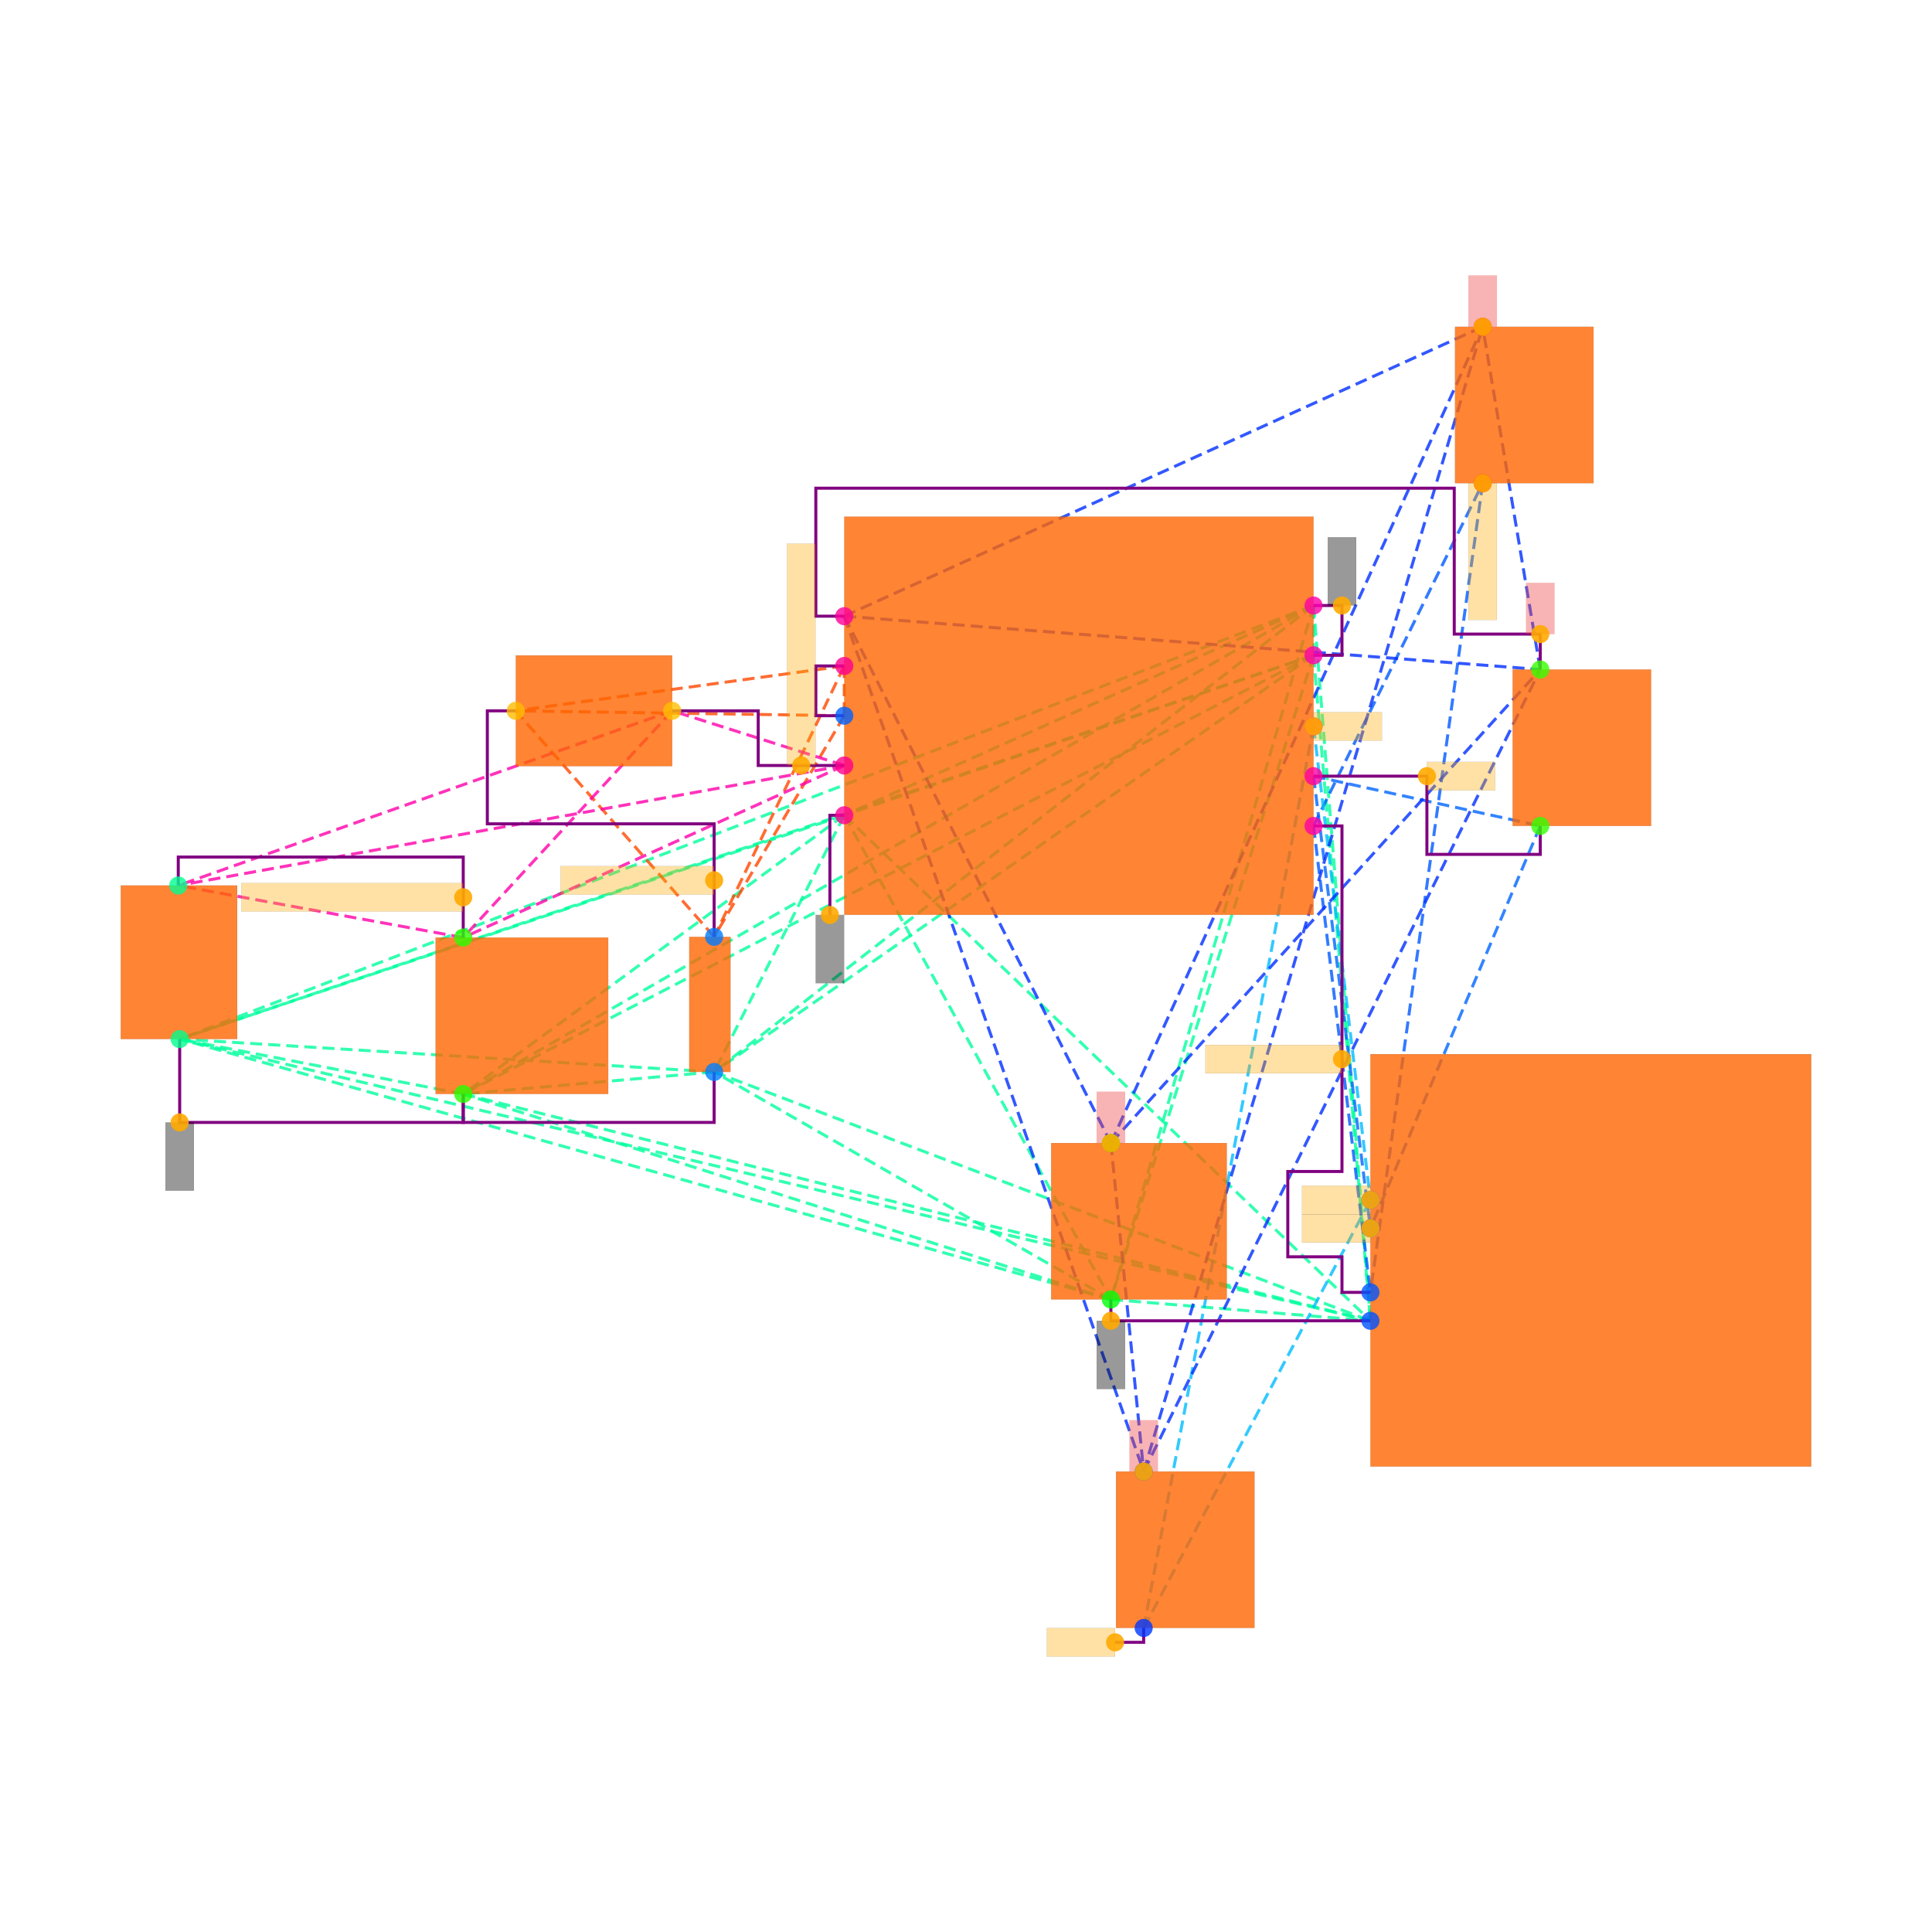
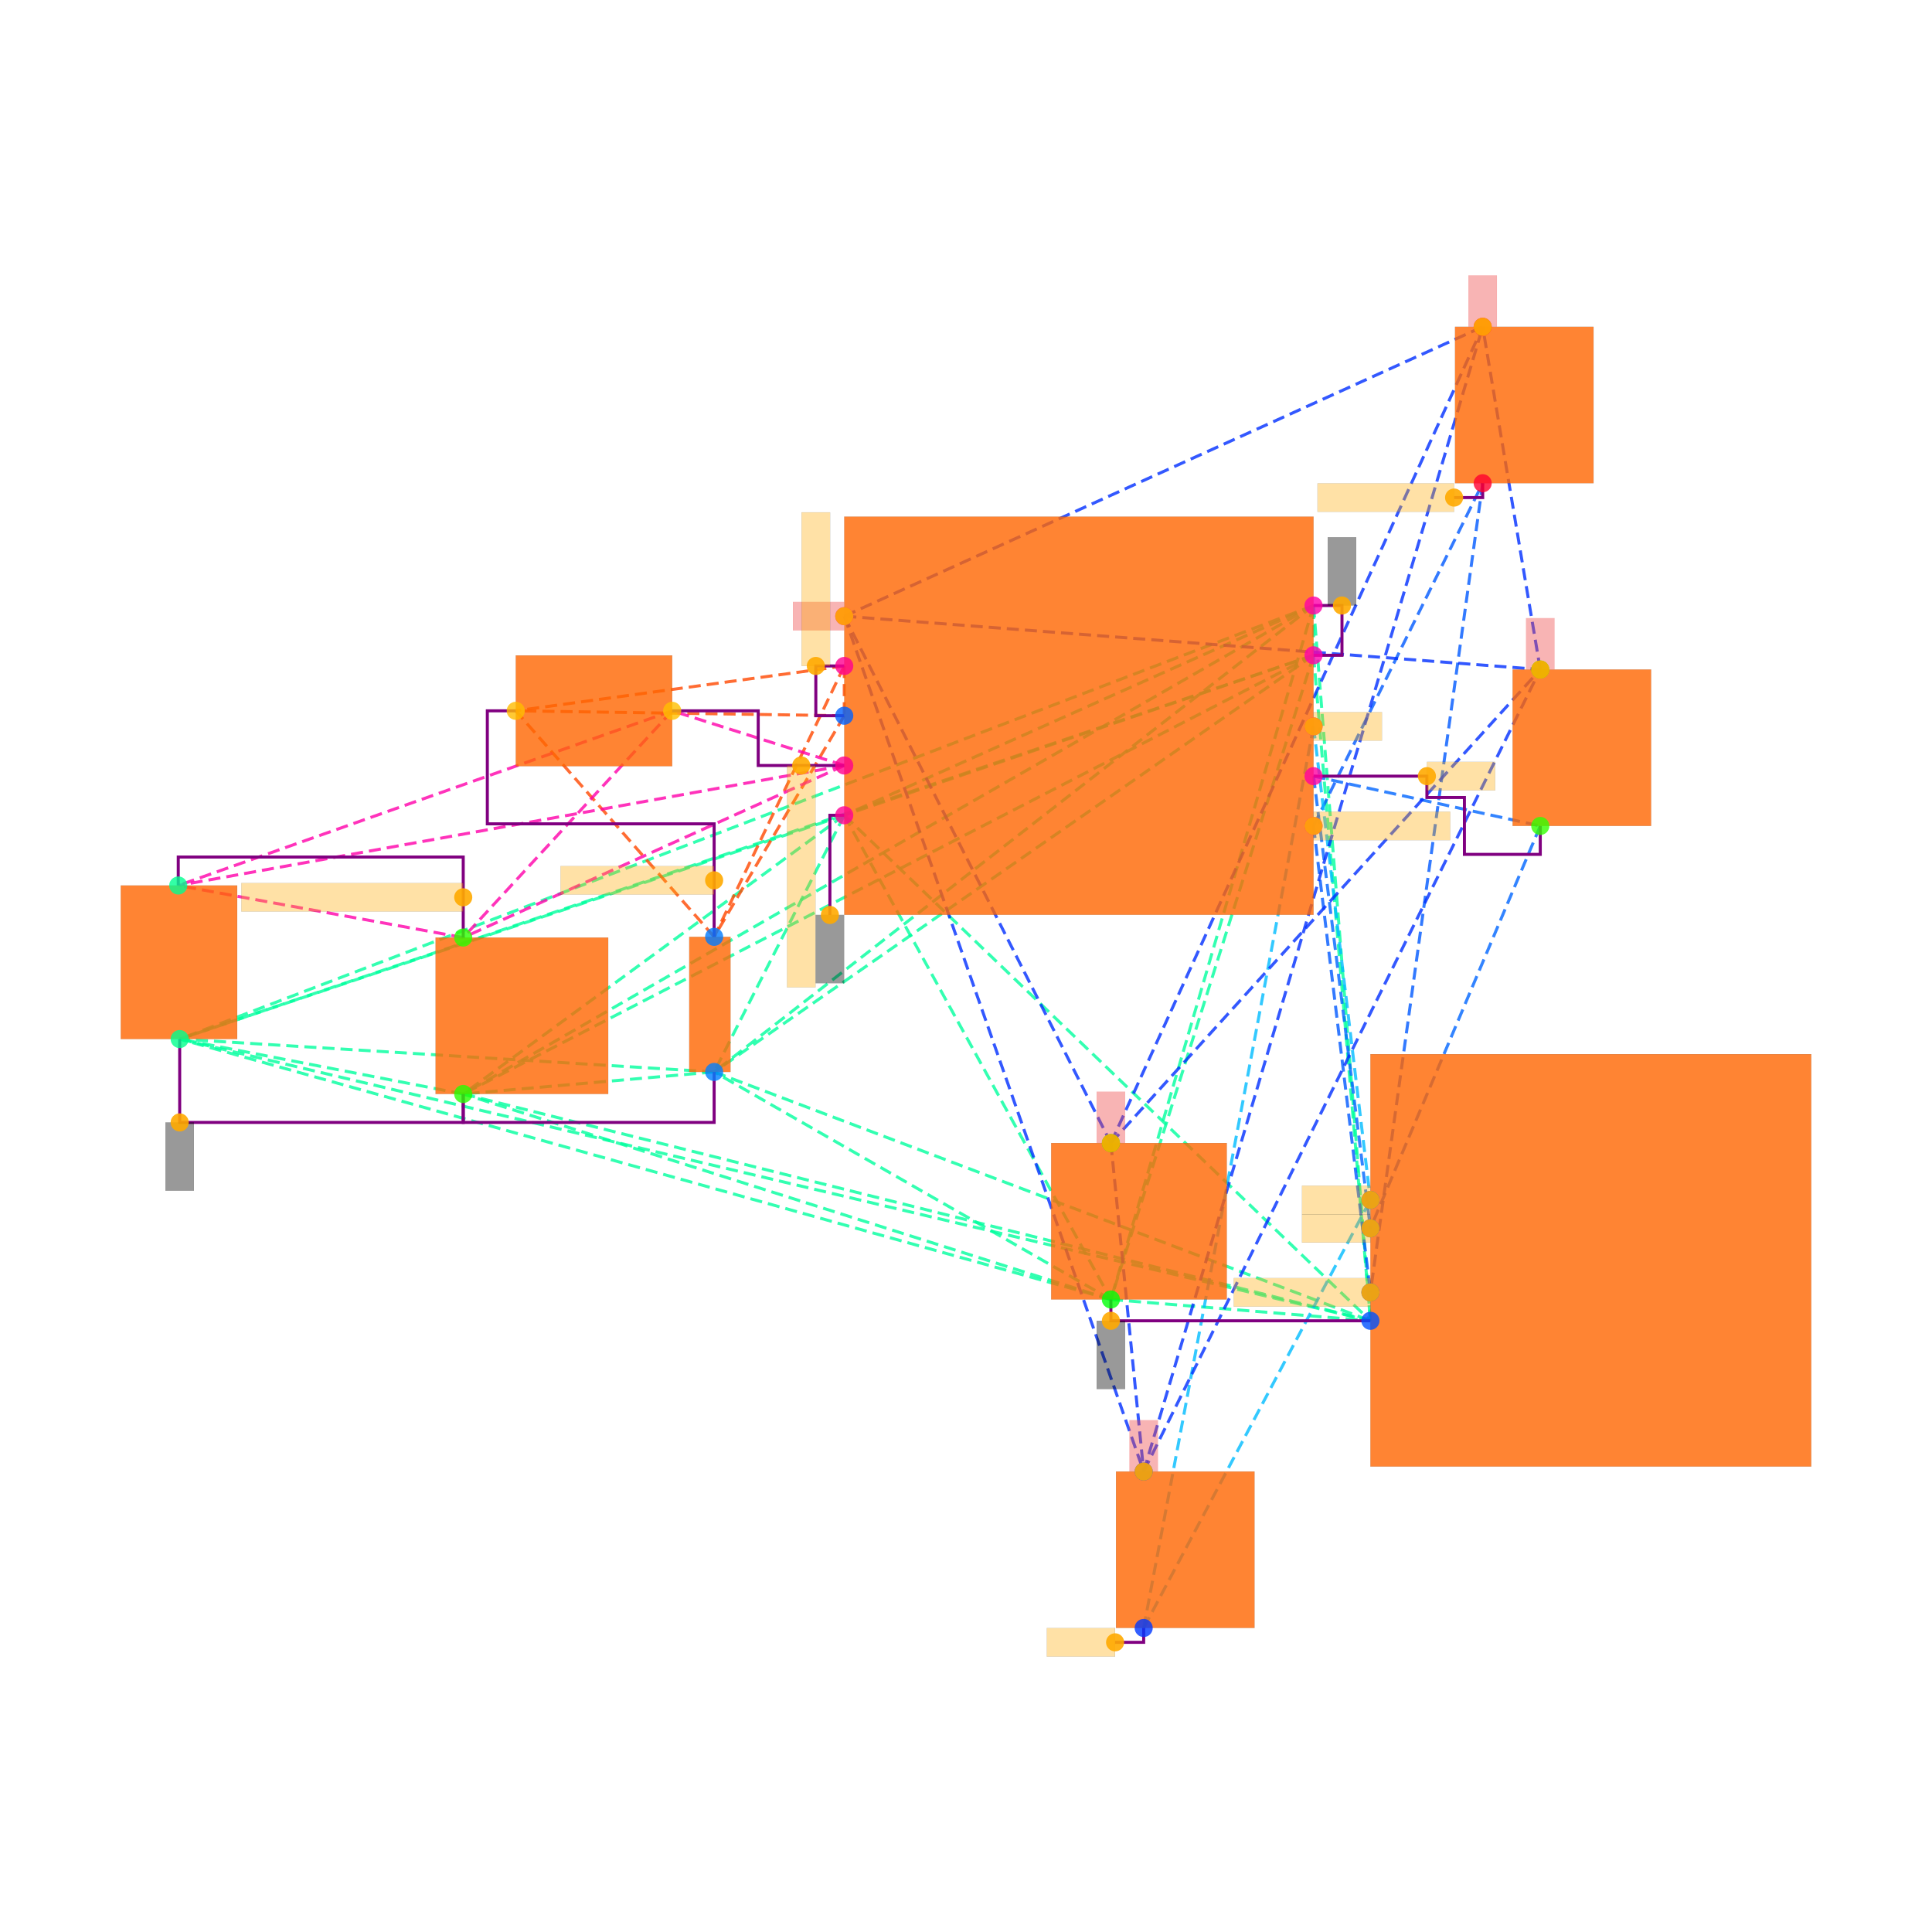
<svg xmlns="http://www.w3.org/2000/svg" width="640" height="640" viewBox="0 0 640 640">
  <rect width="100%" height="100%" fill="white" />
  <g>
    <polyline data-points="1.65,0.42500000000000004 1.65,0.7749999999999999" data-type="line" data-label="" points="435.125,217.071 435.125,200.584" fill="none" stroke="hsl(157, 100%, 50%, 0.8)" stroke-width="1px" stroke-dasharray="4 2" />
  </g>
  <g>
    <polyline data-points="1.65,0.42500000000000004 -1.65,-0.7" data-type="line" data-label="" points="435.125,217.071 279.672,270.067" fill="none" stroke="hsl(157, 100%, 50%, 0.8)" stroke-width="1px" stroke-dasharray="4 2" />
  </g>
  <g>
    <polyline data-points="1.65,0.42500000000000004 0.22500000000000042,-4.105" data-type="line" data-label="" points="435.125,217.071 367.998,430.466" fill="none" stroke="hsl(157, 100%, 50%, 0.8)" stroke-width="1px" stroke-dasharray="4 2" />
  </g>
  <g>
    <polyline data-points="1.65,0.42500000000000004 -2.5650000000000004,-2.505" data-type="line" data-label="" points="435.125,217.071 236.569,355.095" fill="none" stroke="hsl(157, 100%, 50%, 0.8)" stroke-width="1px" stroke-dasharray="4 2" />
  </g>
  <g>
    <polyline data-points="1.65,0.42500000000000004 -4.32945535,-2.66" data-type="line" data-label="" points="435.125,217.071 153.451,362.396" fill="none" stroke="hsl(157, 100%, 50%, 0.8)" stroke-width="1px" stroke-dasharray="4 2" />
  </g>
  <g>
    <polyline data-points="1.65,0.42500000000000004 -6.323366049999999,-2.2738180812500004" data-type="line" data-label="" points="435.125,217.071 59.524,344.204" fill="none" stroke="hsl(157, 100%, 50%, 0.8)" stroke-width="1px" stroke-dasharray="4 2" />
  </g>
  <g>
    <polyline data-points="1.65,0.42500000000000004 2.0500000000000003,-4.255" data-type="line" data-label="" points="435.125,217.071 453.968,437.532" fill="none" stroke="hsl(157, 100%, 50%, 0.8)" stroke-width="1px" stroke-dasharray="4 2" />
  </g>
  <g>
    <polyline data-points="1.65,0.7749999999999999 -1.65,-0.7" data-type="line" data-label="" points="435.125,200.584 279.672,270.067" fill="none" stroke="hsl(157, 100%, 50%, 0.8)" stroke-width="1px" stroke-dasharray="4 2" />
  </g>
  <g>
    <polyline data-points="1.65,0.7749999999999999 0.22500000000000042,-4.105" data-type="line" data-label="" points="435.125,200.584 367.998,430.466" fill="none" stroke="hsl(157, 100%, 50%, 0.8)" stroke-width="1px" stroke-dasharray="4 2" />
  </g>
  <g>
    <polyline data-points="1.65,0.7749999999999999 -2.5650000000000004,-2.505" data-type="line" data-label="" points="435.125,200.584 236.569,355.095" fill="none" stroke="hsl(157, 100%, 50%, 0.8)" stroke-width="1px" stroke-dasharray="4 2" />
  </g>
  <g>
    <polyline data-points="1.65,0.7749999999999999 -4.32945535,-2.66" data-type="line" data-label="" points="435.125,200.584 153.451,362.396" fill="none" stroke="hsl(157, 100%, 50%, 0.8)" stroke-width="1px" stroke-dasharray="4 2" />
  </g>
  <g>
    <polyline data-points="1.65,0.7749999999999999 -6.323366049999999,-2.2738180812500004" data-type="line" data-label="" points="435.125,200.584 59.524,344.204" fill="none" stroke="hsl(157, 100%, 50%, 0.8)" stroke-width="1px" stroke-dasharray="4 2" />
  </g>
  <g>
    <polyline data-points="1.65,0.7749999999999999 2.0500000000000003,-4.255" data-type="line" data-label="" points="435.125,200.584 453.968,437.532" fill="none" stroke="hsl(157, 100%, 50%, 0.8)" stroke-width="1px" stroke-dasharray="4 2" />
  </g>
  <g>
    <polyline data-points="-1.65,-0.7 0.22500000000000042,-4.105" data-type="line" data-label="" points="279.672,270.067 367.998,430.466" fill="none" stroke="hsl(157, 100%, 50%, 0.8)" stroke-width="1px" stroke-dasharray="4 2" />
  </g>
  <g>
    <polyline data-points="-1.65,-0.7 -2.5650000000000004,-2.505" data-type="line" data-label="" points="279.672,270.067 236.569,355.095" fill="none" stroke="hsl(157, 100%, 50%, 0.8)" stroke-width="1px" stroke-dasharray="4 2" />
  </g>
  <g>
    <polyline data-points="-1.65,-0.7 -4.32945535,-2.66" data-type="line" data-label="" points="279.672,270.067 153.451,362.396" fill="none" stroke="hsl(157, 100%, 50%, 0.8)" stroke-width="1px" stroke-dasharray="4 2" />
  </g>
  <g>
    <polyline data-points="-1.65,-0.7 -6.323366049999999,-2.2738180812500004" data-type="line" data-label="" points="279.672,270.067 59.524,344.204" fill="none" stroke="hsl(157, 100%, 50%, 0.8)" stroke-width="1px" stroke-dasharray="4 2" />
  </g>
  <g>
    <polyline data-points="-1.65,-0.7 2.0500000000000003,-4.255" data-type="line" data-label="" points="279.672,270.067 453.968,437.532" fill="none" stroke="hsl(157, 100%, 50%, 0.8)" stroke-width="1px" stroke-dasharray="4 2" />
  </g>
  <g>
    <polyline data-points="0.22500000000000042,-4.105 -2.5650000000000004,-2.505" data-type="line" data-label="" points="367.998,430.466 236.569,355.095" fill="none" stroke="hsl(157, 100%, 50%, 0.8)" stroke-width="1px" stroke-dasharray="4 2" />
  </g>
  <g>
    <polyline data-points="0.22500000000000042,-4.105 -4.32945535,-2.66" data-type="line" data-label="" points="367.998,430.466 153.451,362.396" fill="none" stroke="hsl(157, 100%, 50%, 0.8)" stroke-width="1px" stroke-dasharray="4 2" />
  </g>
  <g>
    <polyline data-points="0.22500000000000042,-4.105 -6.323366049999999,-2.2738180812500004" data-type="line" data-label="" points="367.998,430.466 59.524,344.204" fill="none" stroke="hsl(157, 100%, 50%, 0.8)" stroke-width="1px" stroke-dasharray="4 2" />
  </g>
  <g>
    <polyline data-points="0.22500000000000042,-4.105 2.0500000000000003,-4.255" data-type="line" data-label="" points="367.998,430.466 453.968,437.532" fill="none" stroke="hsl(157, 100%, 50%, 0.8)" stroke-width="1px" stroke-dasharray="4 2" />
  </g>
  <g>
    <polyline data-points="-2.5650000000000004,-2.505 -4.32945535,-2.66" data-type="line" data-label="" points="236.569,355.095 153.451,362.396" fill="none" stroke="hsl(157, 100%, 50%, 0.8)" stroke-width="1px" stroke-dasharray="4 2" />
  </g>
  <g>
    <polyline data-points="-2.5650000000000004,-2.505 -6.323366049999999,-2.2738180812500004" data-type="line" data-label="" points="236.569,355.095 59.524,344.204" fill="none" stroke="hsl(157, 100%, 50%, 0.8)" stroke-width="1px" stroke-dasharray="4 2" />
  </g>
  <g>
    <polyline data-points="-2.5650000000000004,-2.505 2.0500000000000003,-4.255" data-type="line" data-label="" points="236.569,355.095 453.968,437.532" fill="none" stroke="hsl(157, 100%, 50%, 0.8)" stroke-width="1px" stroke-dasharray="4 2" />
  </g>
  <g>
    <polyline data-points="-4.32945535,-2.66 -6.323366049999999,-2.2738180812500004" data-type="line" data-label="" points="153.451,362.396 59.524,344.204" fill="none" stroke="hsl(157, 100%, 50%, 0.8)" stroke-width="1px" stroke-dasharray="4 2" />
  </g>
  <g>
    <polyline data-points="-4.32945535,-2.66 2.0500000000000003,-4.255" data-type="line" data-label="" points="153.451,362.396 453.968,437.532" fill="none" stroke="hsl(157, 100%, 50%, 0.8)" stroke-width="1px" stroke-dasharray="4 2" />
  </g>
  <g>
    <polyline data-points="-6.323366049999999,-2.2738180812500004 2.0500000000000003,-4.255" data-type="line" data-label="" points="59.524,344.204 453.968,437.532" fill="none" stroke="hsl(157, 100%, 50%, 0.8)" stroke-width="1px" stroke-dasharray="4 2" />
  </g>
  <g>
    <polyline data-points="1.65,-0.7749999999999999 2.8394553499999997,1.6349999999999998" data-type="line" data-label="" points="435.125,273.6 491.157,160.072" fill="none" stroke="hsl(219, 100%, 50%, 0.8)" stroke-width="1px" stroke-dasharray="4 2" />
  </g>
  <g>
    <polyline data-points="1.65,-0.7749999999999999 2.0500000000000003,-4.055" data-type="line" data-label="" points="435.125,273.6 453.968,428.111" fill="none" stroke="hsl(219, 100%, 50%, 0.8)" stroke-width="1px" stroke-dasharray="4 2" />
  </g>
  <g>
    <polyline data-points="2.8394553499999997,1.6349999999999998 2.0500000000000003,-4.055" data-type="line" data-label="" points="491.157,160.072 453.968,428.111" fill="none" stroke="hsl(219, 100%, 50%, 0.8)" stroke-width="1px" stroke-dasharray="4 2" />
  </g>
  <g>
    <polyline data-points="1.65,-0.42499999999999993 3.244455349999999,-0.7750000000000002" data-type="line" data-label="" points="435.125,257.112 510.235,273.6" fill="none" stroke="hsl(216, 100%, 50%, 0.8)" stroke-width="1px" stroke-dasharray="4 2" />
  </g>
  <g>
    <polyline data-points="1.65,-0.42499999999999993 2.0500000000000003,-3.605" data-type="line" data-label="" points="435.125,257.112 453.968,406.912" fill="none" stroke="hsl(216, 100%, 50%, 0.8)" stroke-width="1px" stroke-dasharray="4 2" />
  </g>
  <g>
    <polyline data-points="3.244455349999999,-0.7750000000000002 2.0500000000000003,-3.605" data-type="line" data-label="" points="510.235,273.6 453.968,406.912" fill="none" stroke="hsl(216, 100%, 50%, 0.8)" stroke-width="1px" stroke-dasharray="4 2" />
  </g>
  <g>
    <polyline data-points="1.65,-0.07499999999999996 0.455544650000001,-6.415" data-type="line" data-label="" points="435.125,240.625 378.858,539.283" fill="none" stroke="hsl(196, 100%, 50%, 0.8)" stroke-width="1px" stroke-dasharray="4 2" />
  </g>
  <g>
    <polyline data-points="1.65,-0.07499999999999996 2.0500000000000003,-3.4050000000000002" data-type="line" data-label="" points="435.125,240.625 453.968,397.491" fill="none" stroke="hsl(196, 100%, 50%, 0.8)" stroke-width="1px" stroke-dasharray="4 2" />
  </g>
  <g>
    <polyline data-points="0.455544650000001,-6.415 2.0500000000000003,-3.4050000000000002" data-type="line" data-label="" points="378.858,539.283 453.968,397.491" fill="none" stroke="hsl(196, 100%, 50%, 0.8)" stroke-width="1px" stroke-dasharray="4 2" />
  </g>
  <g>
    <polyline data-points="-1.65,0.7 0.22500000000000064,-3.005" data-type="line" data-label="" points="279.672,204.117 367.998,378.648" fill="none" stroke="hsl(229, 100%, 50%, 0.8)" stroke-width="1px" stroke-dasharray="4 2" />
  </g>
  <g>
    <polyline data-points="-1.65,0.7 0.4555446500000012,-5.315" data-type="line" data-label="" points="279.672,204.117 378.858,487.466" fill="none" stroke="hsl(229, 100%, 50%, 0.8)" stroke-width="1px" stroke-dasharray="4 2" />
  </g>
  <g>
    <polyline data-points="-1.65,0.7 3.244455349999999,0.32499999999999984" data-type="line" data-label="" points="279.672,204.117 510.235,221.782" fill="none" stroke="hsl(229, 100%, 50%, 0.8)" stroke-width="1px" stroke-dasharray="4 2" />
  </g>
  <g>
    <polyline data-points="-1.65,0.7 2.8394553499999997,2.7350000000000003" data-type="line" data-label="" points="279.672,204.117 491.157,108.254" fill="none" stroke="hsl(229, 100%, 50%, 0.8)" stroke-width="1px" stroke-dasharray="4 2" />
  </g>
  <g>
    <polyline data-points="0.22500000000000064,-3.005 0.4555446500000012,-5.315" data-type="line" data-label="" points="367.998,378.648 378.858,487.466" fill="none" stroke="hsl(229, 100%, 50%, 0.8)" stroke-width="1px" stroke-dasharray="4 2" />
  </g>
  <g>
    <polyline data-points="0.22500000000000064,-3.005 3.244455349999999,0.32499999999999984" data-type="line" data-label="" points="367.998,378.648 510.235,221.782" fill="none" stroke="hsl(229, 100%, 50%, 0.8)" stroke-width="1px" stroke-dasharray="4 2" />
  </g>
  <g>
    <polyline data-points="0.22500000000000064,-3.005 2.8394553499999997,2.7350000000000003" data-type="line" data-label="" points="367.998,378.648 491.157,108.254" fill="none" stroke="hsl(229, 100%, 50%, 0.8)" stroke-width="1px" stroke-dasharray="4 2" />
  </g>
  <g>
    <polyline data-points="0.4555446500000012,-5.315 3.244455349999999,0.32499999999999984" data-type="line" data-label="" points="378.858,487.466 510.235,221.782" fill="none" stroke="hsl(229, 100%, 50%, 0.8)" stroke-width="1px" stroke-dasharray="4 2" />
  </g>
  <g>
    <polyline data-points="0.4555446500000012,-5.315 2.8394553499999997,2.7350000000000003" data-type="line" data-label="" points="378.858,487.466 491.157,108.254" fill="none" stroke="hsl(229, 100%, 50%, 0.8)" stroke-width="1px" stroke-dasharray="4 2" />
  </g>
  <g>
    <polyline data-points="3.244455349999999,0.32499999999999984 2.8394553499999997,2.7350000000000003" data-type="line" data-label="" points="510.235,221.782 491.157,108.254" fill="none" stroke="hsl(229, 100%, 50%, 0.8)" stroke-width="1px" stroke-dasharray="4 2" />
  </g>
  <g>
    <polyline data-points="-1.65,0.35 -1.65,-1.1102230246251565e-16" data-type="line" data-label="" points="279.672,220.604 279.672,237.092" fill="none" stroke="hsl(17, 100%, 50%, 0.8)" stroke-width="1px" stroke-dasharray="4 2" />
  </g>
  <g>
    <polyline data-points="-1.65,0.35 -2.5650000000000004,-1.5549999999999997" data-type="line" data-label="" points="279.672,220.604 236.569,310.343" fill="none" stroke="hsl(17, 100%, 50%, 0.8)" stroke-width="1px" stroke-dasharray="4 2" />
  </g>
  <g>
    <polyline data-points="-1.65,0.35 -3.96,0.03445534999999911" data-type="line" data-label="" points="279.672,220.604 170.855,235.469" fill="none" stroke="hsl(17, 100%, 50%, 0.8)" stroke-width="1px" stroke-dasharray="4 2" />
  </g>
  <g>
    <polyline data-points="-1.65,-1.1102230246251565e-16 -2.5650000000000004,-1.5549999999999997" data-type="line" data-label="" points="279.672,237.092 236.569,310.343" fill="none" stroke="hsl(17, 100%, 50%, 0.8)" stroke-width="1px" stroke-dasharray="4 2" />
  </g>
  <g>
    <polyline data-points="-1.65,-1.1102230246251565e-16 -3.96,0.03445534999999911" data-type="line" data-label="" points="279.672,237.092 170.855,235.469" fill="none" stroke="hsl(17, 100%, 50%, 0.8)" stroke-width="1px" stroke-dasharray="4 2" />
  </g>
  <g>
    <polyline data-points="-2.5650000000000004,-1.5549999999999997 -3.96,0.03445534999999911" data-type="line" data-label="" points="236.569,310.343 170.855,235.469" fill="none" stroke="hsl(17, 100%, 50%, 0.8)" stroke-width="1px" stroke-dasharray="4 2" />
  </g>
  <g>
    <polyline data-points="-1.65,-0.3500000000000001 -2.8599999999999994,0.03445534999999911" data-type="line" data-label="" points="279.672,253.579 222.673,235.469" fill="none" stroke="hsl(320, 100%, 50%, 0.8)" stroke-width="1px" stroke-dasharray="4 2" />
  </g>
  <g>
    <polyline data-points="-1.65,-0.3500000000000001 -4.32945535,-1.5599999999999996" data-type="line" data-label="" points="279.672,253.579 153.451,310.579" fill="none" stroke="hsl(320, 100%, 50%, 0.8)" stroke-width="1px" stroke-dasharray="4 2" />
  </g>
  <g>
    <polyline data-points="-1.65,-0.3500000000000001 -6.333366049999999,-1.1938180812500003" data-type="line" data-label="" points="279.672,253.579 59.053,293.329" fill="none" stroke="hsl(320, 100%, 50%, 0.8)" stroke-width="1px" stroke-dasharray="4 2" />
  </g>
  <g>
    <polyline data-points="-2.8599999999999994,0.03445534999999911 -4.32945535,-1.5599999999999996" data-type="line" data-label="" points="222.673,235.469 153.451,310.579" fill="none" stroke="hsl(320, 100%, 50%, 0.8)" stroke-width="1px" stroke-dasharray="4 2" />
  </g>
  <g>
    <polyline data-points="-2.8599999999999994,0.03445534999999911 -6.333366049999999,-1.1938180812500003" data-type="line" data-label="" points="222.673,235.469 59.053,293.329" fill="none" stroke="hsl(320, 100%, 50%, 0.8)" stroke-width="1px" stroke-dasharray="4 2" />
  </g>
  <g>
    <polyline data-points="-4.32945535,-1.5599999999999996 -6.333366049999999,-1.1938180812500003" data-type="line" data-label="" points="153.451,310.579 59.053,293.329" fill="none" stroke="hsl(320, 100%, 50%, 0.8)" stroke-width="1px" stroke-dasharray="4 2" />
  </g>
  <g>
    <polyline data-points="-4.32945535,-2.66 -4.32945535,-2.8600000000000003 -2.5650000000000004,-2.8600000000000003 -2.5650000000000004,-2.505" data-type="line" data-label="" points="153.451,362.396 153.451,371.818 236.569,371.818 236.569,355.095" fill="none" stroke="purple" stroke-width="1px" />
  </g>
  <g>
    <polyline data-points="-6.323366049999999,-2.2738180812500004 -6.323366049999999,-2.86 -4.32945535,-2.86 -4.32945535,-2.6599999999999997" data-type="line" data-label="" points="59.524,344.204 59.524,371.818 153.451,371.818 153.451,362.396" fill="none" stroke="purple" stroke-width="1px" />
  </g>
  <g>
    <polyline data-points="2.05,-4.255 0.22500000000000042,-4.255 0.22500000000000042,-4.105" data-type="line" data-label="" points="453.968,437.532 367.998,437.532 367.998,430.466" fill="none" stroke="purple" stroke-width="1px" />
  </g>
  <g>
    <polyline data-points="1.65,0.7749999999999999 1.8499999999999999,0.7749999999999999 1.8499999999999999,0.42500000000000004 1.65,0.42500000000000004" data-type="line" data-label="" points="435.125,200.584 444.547,200.584 444.547,217.071 435.125,217.071" fill="none" stroke="purple" stroke-width="1px" />
  </g>
  <g>
-     <polyline data-points="1.65,-0.42499999999999993 2.4472276749999997,-0.42499999999999993 2.4472276749999997,-0.9750000000000003 3.244455349999999,-0.9750000000000003 3.244455349999999,-0.7750000000000002" data-type="line" data-label="" points="435.125,257.112 472.68,257.112 472.68,283.021 510.235,283.021 510.235,273.6" fill="none" stroke="purple" stroke-width="1px" />
-   </g>
-   <g>
    <polyline data-points="-1.65,0.35 -1.8499999999999999,0.35 -1.8499999999999999,-1.1102230246251565e-16 -1.65,-1.1102230246251565e-16" data-type="line" data-label="" points="279.672,220.604 270.251,220.604 270.251,237.092 279.672,237.092" fill="none" stroke="purple" stroke-width="1px" />
  </g>
  <g>
    <polyline data-points="-4.32945535,-1.56 -4.32945535,-0.9938180812500002 -6.333366049999999,-0.9938180812500002 -6.333366049999999,-1.1938180812500003" data-type="line" data-label="" points="153.451,310.579 153.451,283.907 59.053,283.907 59.053,293.329" fill="none" stroke="purple" stroke-width="1px" />
  </g>
  <g>
    <polyline data-points="-1.65,-0.3500000000000001 -2.255,-0.3500000000000001 -2.255,0.03445534999999911 -2.8599999999999994,0.03445534999999911" data-type="line" data-label="" points="279.672,253.579 251.172,253.579 251.172,235.469 222.673,235.469" fill="none" stroke="purple" stroke-width="1px" />
  </g>
  <g>
    <polyline data-points="-2.5650000000000004,-1.5549999999999997 -2.5650000000000004,-0.7602723250000003 -4.16,-0.7602723250000003 -4.16,0.03445534999999911 -3.96,0.03445534999999911" data-type="line" data-label="" points="236.569,310.343 236.569,272.906 161.434,272.906 161.434,235.469 170.855,235.469" fill="none" stroke="purple" stroke-width="1px" />
  </g>
  <g>
-     <polyline data-points="1.65,-0.7749999999999999 1.85,-0.7749999999999999 1.85,-3.2049999999999996 1.4690000000000003,-3.2049999999999996 1.4690000000000003,-3.805 1.8500000000000003,-3.805 1.8500000000000003,-4.055 2.0500000000000003,-4.055" data-type="line" data-label="" points="435.125,273.6 444.547,273.6 444.547,388.07 426.599,388.07 426.599,416.334 444.547,416.334 444.547,428.111 453.968,428.111" fill="none" stroke="purple" stroke-width="1px" />
-   </g>
-   <g>
-     <polyline data-points="-1.65,0.7 -1.8499999999999999,0.7 -1.8499999999999999,1.5999999999999999 2.6394553499999995,1.5999999999999999 2.6394553499999995,0.574 3.2444553499999995,0.574 3.2444553499999995,0.32499999999999984" data-type="line" data-label="" points="279.672,204.117 270.251,204.117 270.251,161.72 481.736,161.72 481.736,210.052 510.235,210.052 510.235,221.782" fill="none" stroke="purple" stroke-width="1px" />
+     <polyline data-points="1.65,-0.42499999999999993 2.4472276749999997,-0.42499999999999993 2.4472276749999997,-0.575 2.711,-0.575 2.711,-0.9749999999999999 3.244455349999999,-0.9750000000000003 3.244455349999999,-0.7750000000000002" data-type="line" data-label="" points="435.125,257.112 472.68,257.112 472.68,264.178 485.106,264.178 485.106,283.021 510.235,283.021 510.235,273.6" fill="none" stroke="purple" stroke-width="1px" />
  </g>
  <g>
    <polyline data-points="-1.65,-0.7 -1.751,-0.7 -1.751,-1.401" data-type="line" data-label="" points="279.672,270.067 274.914,270.067 274.914,303.089" fill="none" stroke="purple" stroke-width="1px" />
  </g>
  <g>
+     <polyline data-points="2.8394553499999997,1.6349999999999998 2.8394553499999997,1.5339999999999998 2.6384553499999996,1.5339999999999998" data-type="line" data-label="" points="491.157,160.072 491.157,164.829 481.689,164.829" fill="none" stroke="purple" stroke-width="1px" />
+   </g>
+   <g>
    <polyline data-points="0.455544650000001,-6.415 0.455544650000001,-6.516 0.254544650000001,-6.516" data-type="line" data-label="" points="378.858,539.283 378.858,544.041 369.39,544.041" fill="none" stroke="purple" stroke-width="1px" />
  </g>
  <g>
    <rect data-type="rect" data-label="schematic_component_0" data-x="0" data-y="0" x="279.672" y="171.142" width="155.453" height="131.9" fill="hsl(24, 100%, 50%, 0.8)" stroke="black" stroke-width="0.021" />
  </g>
  <g>
    <rect data-type="rect" data-label="schematic_component_1" data-x="0.42250000000000054" data-y="-3.555" x="348.213" y="378.648" width="58.177" height="51.818" fill="hsl(24, 100%, 50%, 0.8)" stroke="black" stroke-width="0.021" />
  </g>
  <g>
    <rect data-type="rect" data-label="schematic_component_2" data-x="-2.595" data-y="-2.03" x="228.326" y="310.343" width="13.661" height="44.752" fill="hsl(24, 100%, 50%, 0.8)" stroke="black" stroke-width="0.021" />
  </g>
  <g>
    <rect data-type="rect" data-label="schematic_component_3" data-x="-3.4099999999999997" data-y="0.03445534999999911" x="170.855" y="217.122" width="51.818" height="36.692" fill="hsl(24, 100%, 50%, 0.8)" stroke="black" stroke-width="0.021" />
  </g>
  <g>
    <rect data-type="rect" data-label="schematic_component_4" data-x="-3.91695535" data-y="-2.11" x="144.291" y="310.579" width="57.184" height="51.818" fill="hsl(24, 100%, 50%, 0.8)" stroke="black" stroke-width="0.021" />
  </g>
  <g>
    <rect data-type="rect" data-label="schematic_component_5" data-x="-6.328366049999999" data-y="-1.7338180812500004" x="40" y="293.329" width="38.576" height="50.876" fill="hsl(24, 100%, 50%, 0.8)" stroke="black" stroke-width="0.021" />
  </g>
  <g>
    <rect data-type="rect" data-label="schematic_component_6" data-x="0.7480446500000012" data-y="-5.865" x="369.698" y="487.466" width="45.878" height="51.818" fill="hsl(24, 100%, 50%, 0.8)" stroke="black" stroke-width="0.021" />
  </g>
  <g>
    <rect data-type="rect" data-label="schematic_component_7" data-x="3.5369553499999986" data-y="-0.2250000000000002" x="501.075" y="221.782" width="45.878" height="51.818" fill="hsl(24, 100%, 50%, 0.8)" stroke="black" stroke-width="0.021" />
  </g>
  <g>
    <rect data-type="rect" data-label="schematic_component_8" data-x="3.1319553499999997" data-y="2.185" x="481.997" y="108.254" width="45.878" height="51.818" fill="hsl(24, 100%, 50%, 0.8)" stroke="black" stroke-width="0.021" />
  </g>
  <g>
    <rect data-type="rect" data-label="schematic_component_9" data-x="3.6" data-y="-3.83" x="453.968" y="349.206" width="146.032" height="136.61" fill="hsl(24, 100%, 50%, 0.8)" stroke="black" stroke-width="0.021" />
  </g>
  <g>
    <rect data-type="rect" data-label="netId: GND globalConnNetId: connectivity_net0" data-x="1.8499999999999999" data-y="1.0151" x="439.836" y="177.968" width="9.421" height="22.611" fill="#00000066" stroke="#000000" stroke-width="0.021" />
  </g>
  <g>
    <rect data-type="rect" data-label="netId: GND globalConnNetId: connectivity_net0" data-x="-1.751" data-y="-1.641" x="270.204" y="303.089" width="9.421" height="22.611" fill="#00000066" stroke="#000000" stroke-width="0.021" />
  </g>
  <g>
    <rect data-type="rect" data-label="netId: GND globalConnNetId: connectivity_net0" data-x="0.22500000000000042" data-y="-4.495" x="363.287" y="437.532" width="9.421" height="22.611" fill="#00000066" stroke="#000000" stroke-width="0.021" />
  </g>
  <g>
    <rect data-type="rect" data-label="netId: GND globalConnNetId: connectivity_net0" data-x="-6.323366049999999" data-y="-3.0999999999999996" x="54.813" y="371.818" width="9.421" height="22.611" fill="#00000066" stroke="#000000" stroke-width="0.021" />
  </g>
  <g>
-     <rect data-type="rect" data-label="netId: N_ALERT globalConnNetId: connectivity_net1" data-x="1.37" data-y="-2.415" x="399.324" y="346.144" width="45.223" height="9.421" fill="hsl(40, 100%, 50%, 0.35)" stroke="black" stroke-width="0.021" />
-   </g>
-   <g>
-     <rect data-type="rect" data-label="netId: N_ALERT globalConnNetId: connectivity_net1" data-x="2.8394553499999997" data-y="1.154" x="486.446" y="160.119" width="9.421" height="45.223" fill="hsl(40, 100%, 50%, 0.35)" stroke="black" stroke-width="0.021" />
+     <rect data-type="rect" data-label="netId: N_ALERT globalConnNetId: connectivity_net1" data-x="2.131" data-y="-0.7749999999999999" x="435.172" y="268.889" width="45.223" height="9.421" fill="hsl(40, 100%, 50%, 0.35)" stroke="black" stroke-width="0.021" />
+   </g>
+   <g>
+     <rect data-type="rect" data-label="netId: N_ALERT globalConnNetId: connectivity_net1" data-x="2.1584553499999997" data-y="1.5339999999999998" x="436.466" y="160.119" width="45.223" height="9.421" fill="hsl(40, 100%, 50%, 0.35)" stroke="black" stroke-width="0.021" />
+   </g>
+   <g>
+     <rect data-type="rect" data-label="netId: N_ALERT globalConnNetId: connectivity_net1" data-x="1.5690000000000004" data-y="-4.055" x="408.698" y="423.4" width="45.223" height="9.421" fill="hsl(40, 100%, 50%, 0.35)" stroke="black" stroke-width="0.021" />
  </g>
  <g>
    <rect data-type="rect" data-label="netId: SDA globalConnNetId: connectivity_net2" data-x="2.687227675" data-y="-0.42499999999999993" x="472.68" y="252.401" width="22.611" height="9.421" fill="hsl(40, 100%, 50%, 0.35)" stroke="black" stroke-width="0.021" />
  </g>
  <g>
    <rect data-type="rect" data-label="netId: SDA globalConnNetId: connectivity_net2" data-x="1.8090000000000004" data-y="-3.605" x="431.31" y="402.202" width="22.611" height="9.421" fill="hsl(40, 100%, 50%, 0.35)" stroke="black" stroke-width="0.021" />
  </g>
  <g>
    <rect data-type="rect" data-label="netId: SCL globalConnNetId: connectivity_net3" data-x="1.8909999999999998" data-y="-0.07499999999999996" x="435.172" y="235.914" width="22.611" height="9.421" fill="hsl(40, 100%, 50%, 0.35)" stroke="black" stroke-width="0.021" />
  </g>
  <g>
    <rect data-type="rect" data-label="netId: SCL globalConnNetId: connectivity_net3" data-x="0.014544650000000992" data-y="-6.516" x="346.778" y="539.33" width="22.611" height="9.421" fill="hsl(40, 100%, 50%, 0.35)" stroke="black" stroke-width="0.021" />
  </g>
  <g>
    <rect data-type="rect" data-label="netId: SCL globalConnNetId: connectivity_net3" data-x="1.8090000000000004" data-y="-3.4050000000000002" x="431.31" y="392.78" width="22.611" height="9.421" fill="hsl(40, 100%, 50%, 0.35)" stroke="black" stroke-width="0.021" />
  </g>
  <g>
-     <rect data-type="rect" data-label="netId: VS globalConnNetId: connectivity_net4" data-x="3.2444553499999995" data-y="0.754" x="505.525" y="193.094" width="9.421" height="16.959" fill="#ef444466" stroke="#ef4444" stroke-width="0.021" />
+     <rect data-type="rect" data-label="netId: VS globalConnNetId: connectivity_net4" data-x="-1.8309999999999997" data-y="0.7" x="262.667" y="199.406" width="16.959" height="9.421" fill="#ef444466" stroke="#ef4444" stroke-width="0.021" />
  </g>
  <g>
    <rect data-type="rect" data-label="netId: VS globalConnNetId: connectivity_net4" data-x="0.22500000000000064" data-y="-2.824" x="363.287" y="361.643" width="9.421" height="16.959" fill="#ef444466" stroke="#ef4444" stroke-width="0.021" />
  </g>
  <g>
    <rect data-type="rect" data-label="netId: VS globalConnNetId: connectivity_net4" data-x="0.4555446500000012" data-y="-5.134" x="374.147" y="470.46" width="9.421" height="16.959" fill="#ef444466" stroke="#ef4444" stroke-width="0.021" />
  </g>
  <g>
+     <rect data-type="rect" data-label="netId: VS globalConnNetId: connectivity_net4" data-x="3.244455349999999" data-y="0.5059999999999999" x="505.525" y="204.776" width="9.421" height="16.959" fill="#ef444466" stroke="#ef4444" stroke-width="0.021" />
+   </g>
+   <g>
    <rect data-type="rect" data-label="netId: VS globalConnNetId: connectivity_net4" data-x="2.8394553499999997" data-y="2.9160000000000004" x="486.446" y="91.248" width="9.421" height="16.959" fill="#ef444466" stroke="#ef4444" stroke-width="0.021" />
  </g>
  <g>
+     <rect data-type="rect" data-label="netId: BUS_HIGH globalConnNetId: connectivity_net5" data-x="-1.8499999999999999" data-y="0.89" x="265.54" y="169.729" width="9.421" height="50.876" fill="hsl(40, 100%, 50%, 0.35)" stroke="black" stroke-width="0.021" />
+   </g>
+   <g>
    <rect data-type="rect" data-label="netId: BUS_HIGH globalConnNetId: connectivity_net5" data-x="-3.1050000000000004" data-y="-1.1576361625" x="185.694" y="286.914" width="50.876" height="9.421" fill="hsl(40, 100%, 50%, 0.35)" stroke="black" stroke-width="0.021" />
  </g>
  <g>
-     <rect data-type="rect" data-label="netId: LOAD_CHARGER globalConnNetId: connectivity_net6" data-x="-1.9525" data-y="0.42999999999999994" x="260.712" y="180.092" width="9.421" height="73.487" fill="hsl(40, 100%, 50%, 0.35)" stroke="black" stroke-width="0.021" />
+     <rect data-type="rect" data-label="netId: LOAD_CHARGER globalConnNetId: connectivity_net6" data-x="-1.9525" data-y="-1.1301" x="260.712" y="253.584" width="9.421" height="73.487" fill="hsl(40, 100%, 50%, 0.35)" stroke="black" stroke-width="0.021" />
  </g>
  <g>
    <rect data-type="rect" data-label="netId: LOAD_CHARGER globalConnNetId: connectivity_net6" data-x="-5.10945535" data-y="-1.276909040625" x="79.964" y="292.532" width="73.487" height="9.421" fill="hsl(40, 100%, 50%, 0.35)" stroke="black" stroke-width="0.021" />
  </g>
  <g>
    <circle data-type="point" data-label="U1.1 x+" data-x="1.65" data-y="0.42500000000000004" cx="435.125" cy="217.071" r="3" fill="hsl(319, 100%, 50%, 0.8)" />
  </g>
  <g>
    <circle data-type="point" data-label="U1.2 x+" data-x="1.65" data-y="0.7749999999999999" cx="435.125" cy="200.584" r="3" fill="hsl(320, 100%, 50%, 0.8)" />
  </g>
  <g>
    <circle data-type="point" data-label="U1.3 x+" data-x="1.65" data-y="-0.7749999999999999" cx="435.125" cy="273.6" r="3" fill="hsl(321, 100%, 50%, 0.8)" />
  </g>
  <g>
    <circle data-type="point" data-label="U1.4 x+" data-x="1.65" data-y="-0.42499999999999993" cx="435.125" cy="257.112" r="3" fill="hsl(322, 100%, 50%, 0.8)" />
  </g>
  <g>
    <circle data-type="point" data-label="U1.5 x+" data-x="1.65" data-y="-0.07499999999999996" cx="435.125" cy="240.625" r="3" fill="hsl(323, 100%, 50%, 0.8)" />
  </g>
  <g>
    <circle data-type="point" data-label="U1.6 x-" data-x="-1.65" data-y="0.7" cx="279.672" cy="204.117" r="3" fill="hsl(324, 100%, 50%, 0.8)" />
  </g>
  <g>
    <circle data-type="point" data-label="U1.7 x-" data-x="-1.65" data-y="-0.7" cx="279.672" cy="270.067" r="3" fill="hsl(325, 100%, 50%, 0.8)" />
  </g>
  <g>
    <circle data-type="point" data-label="U1.8 x-" data-x="-1.65" data-y="0.35" cx="279.672" cy="220.604" r="3" fill="hsl(326, 100%, 50%, 0.8)" />
  </g>
  <g>
    <circle data-type="point" data-label="U1.9 x-" data-x="-1.65" data-y="-0.3500000000000001" cx="279.672" cy="253.579" r="3" fill="hsl(327, 100%, 50%, 0.8)" />
  </g>
  <g>
    <circle data-type="point" data-label="U1.10 x-" data-x="-1.65" data-y="-1.1102230246251565e-16" cx="279.672" cy="237.092" r="3" fill="hsl(217, 100%, 50%, 0.8)" />
  </g>
  <g>
    <circle data-type="point" data-label="C1.1 y+" data-x="0.22500000000000064" data-y="-3.005" cx="367.998" cy="378.648" r="3" fill="hsl(121, 100%, 50%, 0.8)" />
  </g>
  <g>
    <circle data-type="point" data-label="C1.2 y-" data-x="0.22500000000000042" data-y="-4.105" cx="367.998" cy="430.466" r="3" fill="hsl(122, 100%, 50%, 0.8)" />
  </g>
  <g>
    <circle data-type="point" data-label="B1.1 y-" data-x="-2.5650000000000004" data-y="-2.505" cx="236.569" cy="355.095" r="3" fill="hsl(210, 100%, 50%, 0.8)" />
  </g>
  <g>
    <circle data-type="point" data-label="B1.2 y+" data-x="-2.5650000000000004" data-y="-1.5549999999999997" cx="236.569" cy="310.343" r="3" fill="hsl(211, 100%, 50%, 0.8)" />
  </g>
  <g>
    <circle data-type="point" data-label="R_SHUNT.1 x-" data-x="-3.96" data-y="0.03445534999999911" cx="170.855" cy="235.469" r="3" fill="hsl(44, 100%, 50%, 0.8)" />
  </g>
  <g>
    <circle data-type="point" data-label="R_SHUNT.2 x+" data-x="-2.8599999999999994" data-y="0.03445534999999911" cx="222.673" cy="235.469" r="3" fill="hsl(45, 100%, 50%, 0.8)" />
  </g>
  <g>
    <circle data-type="point" data-label="R_LOAD.1 y+" data-x="-4.32945535" data-y="-1.5599999999999996" cx="153.451" cy="310.579" r="3" fill="hsl(110, 100%, 50%, 0.8)" />
  </g>
  <g>
    <circle data-type="point" data-label="R_LOAD.2 y-" data-x="-4.32945535" data-y="-2.66" cx="153.451" cy="362.396" r="3" fill="hsl(111, 100%, 50%, 0.8)" />
  </g>
  <g>
    <circle data-type="point" data-label="CHARGER.1 y-" data-x="-6.323366049999999" data-y="-2.2738180812500004" cx="59.524" cy="344.204" r="3" fill="hsl(153, 100%, 50%, 0.8)" />
  </g>
  <g>
    <circle data-type="point" data-label="CHARGER.2 y+" data-x="-6.333366049999999" data-y="-1.1938180812500003" cx="59.053" cy="293.329" r="3" fill="hsl(154, 100%, 50%, 0.8)" />
  </g>
  <g>
    <circle data-type="point" data-label="R1.1 y+" data-x="0.4555446500000012" data-y="-5.315" cx="378.858" cy="487.466" r="3" fill="hsl(226, 100%, 50%, 0.8)" />
  </g>
  <g>
    <circle data-type="point" data-label="R1.2 y-" data-x="0.455544650000001" data-y="-6.415" cx="378.858" cy="539.283" r="3" fill="hsl(227, 100%, 50%, 0.8)" />
  </g>
  <g>
    <circle data-type="point" data-label="R2.1 y+" data-x="3.244455349999999" data-y="0.32499999999999984" cx="510.235" cy="221.782" r="3" fill="hsl(107, 100%, 50%, 0.8)" />
  </g>
  <g>
    <circle data-type="point" data-label="R2.2 y-" data-x="3.244455349999999" data-y="-0.7750000000000002" cx="510.235" cy="273.6" r="3" fill="hsl(108, 100%, 50%, 0.8)" />
  </g>
  <g>
    <circle data-type="point" data-label="R3.1 y+" data-x="2.8394553499999997" data-y="2.7350000000000003" cx="491.157" cy="108.254" r="3" fill="hsl(348, 100%, 50%, 0.8)" />
  </g>
  <g>
    <circle data-type="point" data-label="R3.2 y-" data-x="2.8394553499999997" data-y="1.6349999999999998" cx="491.157" cy="160.072" r="3" fill="hsl(349, 100%, 50%, 0.8)" />
  </g>
  <g>
    <circle data-type="point" data-label="J1.1 x-" data-x="2.0500000000000003" data-y="-3.4050000000000002" cx="453.968" cy="397.491" r="3" fill="hsl(218, 100%, 50%, 0.8)" />
  </g>
  <g>
    <circle data-type="point" data-label="J1.2 x-" data-x="2.0500000000000003" data-y="-3.605" cx="453.968" cy="406.912" r="3" fill="hsl(219, 100%, 50%, 0.8)" />
  </g>
  <g>
    <circle data-type="point" data-label="J1.3 x-" data-x="2.0500000000000003" data-y="-4.055" cx="453.968" cy="428.111" r="3" fill="hsl(220, 100%, 50%, 0.8)" />
  </g>
  <g>
    <circle data-type="point" data-label="J1.4 x-" data-x="2.0500000000000003" data-y="-4.255" cx="453.968" cy="437.532" r="3" fill="hsl(221, 100%, 50%, 0.8)" />
  </g>
  <g>
    <circle data-type="point" data-label="anchorPoint orientation: y+" data-x="1.8499999999999999" data-y="0.7749999999999999" cx="444.547" cy="200.584" r="3" fill="hsl(40, 100%, 50%, 0.9)" />
  </g>
  <g>
    <circle data-type="point" data-label="anchorPoint orientation: y-" data-x="-1.751" data-y="-1.401" cx="274.914" cy="303.089" r="3" fill="hsl(40, 100%, 50%, 0.9)" />
  </g>
  <g>
    <circle data-type="point" data-label="anchorPoint orientation: y-" data-x="0.22500000000000042" data-y="-4.255" cx="367.998" cy="437.532" r="3" fill="hsl(40, 100%, 50%, 0.9)" />
  </g>
  <g>
    <circle data-type="point" data-label="anchorPoint orientation: y-" data-x="-6.323366049999999" data-y="-2.86" cx="59.524" cy="371.818" r="3" fill="hsl(40, 100%, 50%, 0.9)" />
  </g>
  <g>
-     <circle data-type="point" data-label="anchorPoint orientation: x-" data-x="1.85" data-y="-2.415" cx="444.547" cy="350.855" r="3" fill="hsl(40, 100%, 50%, 0.9)" />
-   </g>
-   <g>
-     <circle data-type="point" data-label="anchorPoint orientation: y-" data-x="2.8394553499999997" data-y="1.6349999999999998" cx="491.157" cy="160.072" r="3" fill="hsl(40, 100%, 50%, 0.9)" />
+     <circle data-type="point" data-label="anchorPoint orientation: x+" data-x="1.65" data-y="-0.7749999999999999" cx="435.125" cy="273.6" r="3" fill="hsl(40, 100%, 50%, 0.9)" />
+   </g>
+   <g>
+     <circle data-type="point" data-label="anchorPoint orientation: x-" data-x="2.6384553499999996" data-y="1.5339999999999998" cx="481.689" cy="164.829" r="3" fill="hsl(40, 100%, 50%, 0.9)" />
+   </g>
+   <g>
+     <circle data-type="point" data-label="anchorPoint orientation: x-" data-x="2.0500000000000003" data-y="-4.055" cx="453.968" cy="428.111" r="3" fill="hsl(40, 100%, 50%, 0.9)" />
  </g>
  <g>
    <circle data-type="point" data-label="anchorPoint orientation: x+" data-x="2.4472276749999997" data-y="-0.42499999999999993" cx="472.68" cy="257.112" r="3" fill="hsl(40, 100%, 50%, 0.9)" />
  </g>
  <g>
    <circle data-type="point" data-label="anchorPoint orientation: x-" data-x="2.0500000000000003" data-y="-3.605" cx="453.968" cy="406.912" r="3" fill="hsl(40, 100%, 50%, 0.9)" />
  </g>
  <g>
    <circle data-type="point" data-label="anchorPoint orientation: x+" data-x="1.65" data-y="-0.07499999999999996" cx="435.125" cy="240.625" r="3" fill="hsl(40, 100%, 50%, 0.9)" />
  </g>
  <g>
    <circle data-type="point" data-label="anchorPoint orientation: x-" data-x="0.254544650000001" data-y="-6.516" cx="369.39" cy="544.041" r="3" fill="hsl(40, 100%, 50%, 0.9)" />
  </g>
  <g>
    <circle data-type="point" data-label="anchorPoint orientation: x-" data-x="2.0500000000000003" data-y="-3.4050000000000002" cx="453.968" cy="397.491" r="3" fill="hsl(40, 100%, 50%, 0.9)" />
  </g>
  <g>
-     <circle data-type="point" data-label="anchorPoint orientation: y+" data-x="3.2444553499999995" data-y="0.574" cx="510.235" cy="210.052" r="3" fill="hsl(40, 100%, 50%, 0.9)" />
+     <circle data-type="point" data-label="anchorPoint orientation: x-" data-x="-1.65" data-y="0.7" cx="279.672" cy="204.117" r="3" fill="hsl(40, 100%, 50%, 0.9)" />
  </g>
  <g>
    <circle data-type="point" data-label="anchorPoint orientation: y+" data-x="0.22500000000000064" data-y="-3.005" cx="367.998" cy="378.648" r="3" fill="hsl(40, 100%, 50%, 0.9)" />
  </g>
  <g>
    <circle data-type="point" data-label="anchorPoint orientation: y+" data-x="0.4555446500000012" data-y="-5.315" cx="378.858" cy="487.466" r="3" fill="hsl(40, 100%, 50%, 0.9)" />
  </g>
  <g>
+     <circle data-type="point" data-label="anchorPoint orientation: y+" data-x="3.244455349999999" data-y="0.32499999999999984" cx="510.235" cy="221.782" r="3" fill="hsl(40, 100%, 50%, 0.9)" />
+   </g>
+   <g>
    <circle data-type="point" data-label="anchorPoint orientation: y+" data-x="2.8394553499999997" data-y="2.7350000000000003" cx="491.157" cy="108.254" r="3" fill="hsl(40, 100%, 50%, 0.9)" />
  </g>
  <g>
+     <circle data-type="point" data-label="anchorPoint orientation: y+" data-x="-1.8499999999999999" data-y="0.35" cx="270.251" cy="220.604" r="3" fill="hsl(40, 100%, 50%, 0.9)" />
+   </g>
+   <g>
    <circle data-type="point" data-label="anchorPoint orientation: x-" data-x="-2.5650000000000004" data-y="-1.1576361625" cx="236.569" cy="291.624" r="3" fill="hsl(40, 100%, 50%, 0.9)" />
  </g>
  <g>
-     <circle data-type="point" data-label="anchorPoint orientation: y+" data-x="-1.9525" data-y="-0.3500000000000001" cx="265.422" cy="253.579" r="3" fill="hsl(40, 100%, 50%, 0.9)" />
+     <circle data-type="point" data-label="anchorPoint orientation: y-" data-x="-1.9525" data-y="-0.3500000000000001" cx="265.422" cy="253.579" r="3" fill="hsl(40, 100%, 50%, 0.9)" />
  </g>
  <g>
    <circle data-type="point" data-label="anchorPoint orientation: x-" data-x="-4.32945535" data-y="-1.276909040625" cx="153.451" cy="297.243" r="3" fill="hsl(40, 100%, 50%, 0.9)" />
  </g>
  <g id="crosshair" style="display: none">
    <line id="crosshair-h" y1="0" y2="640" stroke="#666" stroke-width="0.5" />
    <line id="crosshair-v" x1="0" x2="640" stroke="#666" stroke-width="0.5" />
    <text id="coordinates" font-family="monospace" font-size="12" fill="#666" />
  </g>
</svg>
